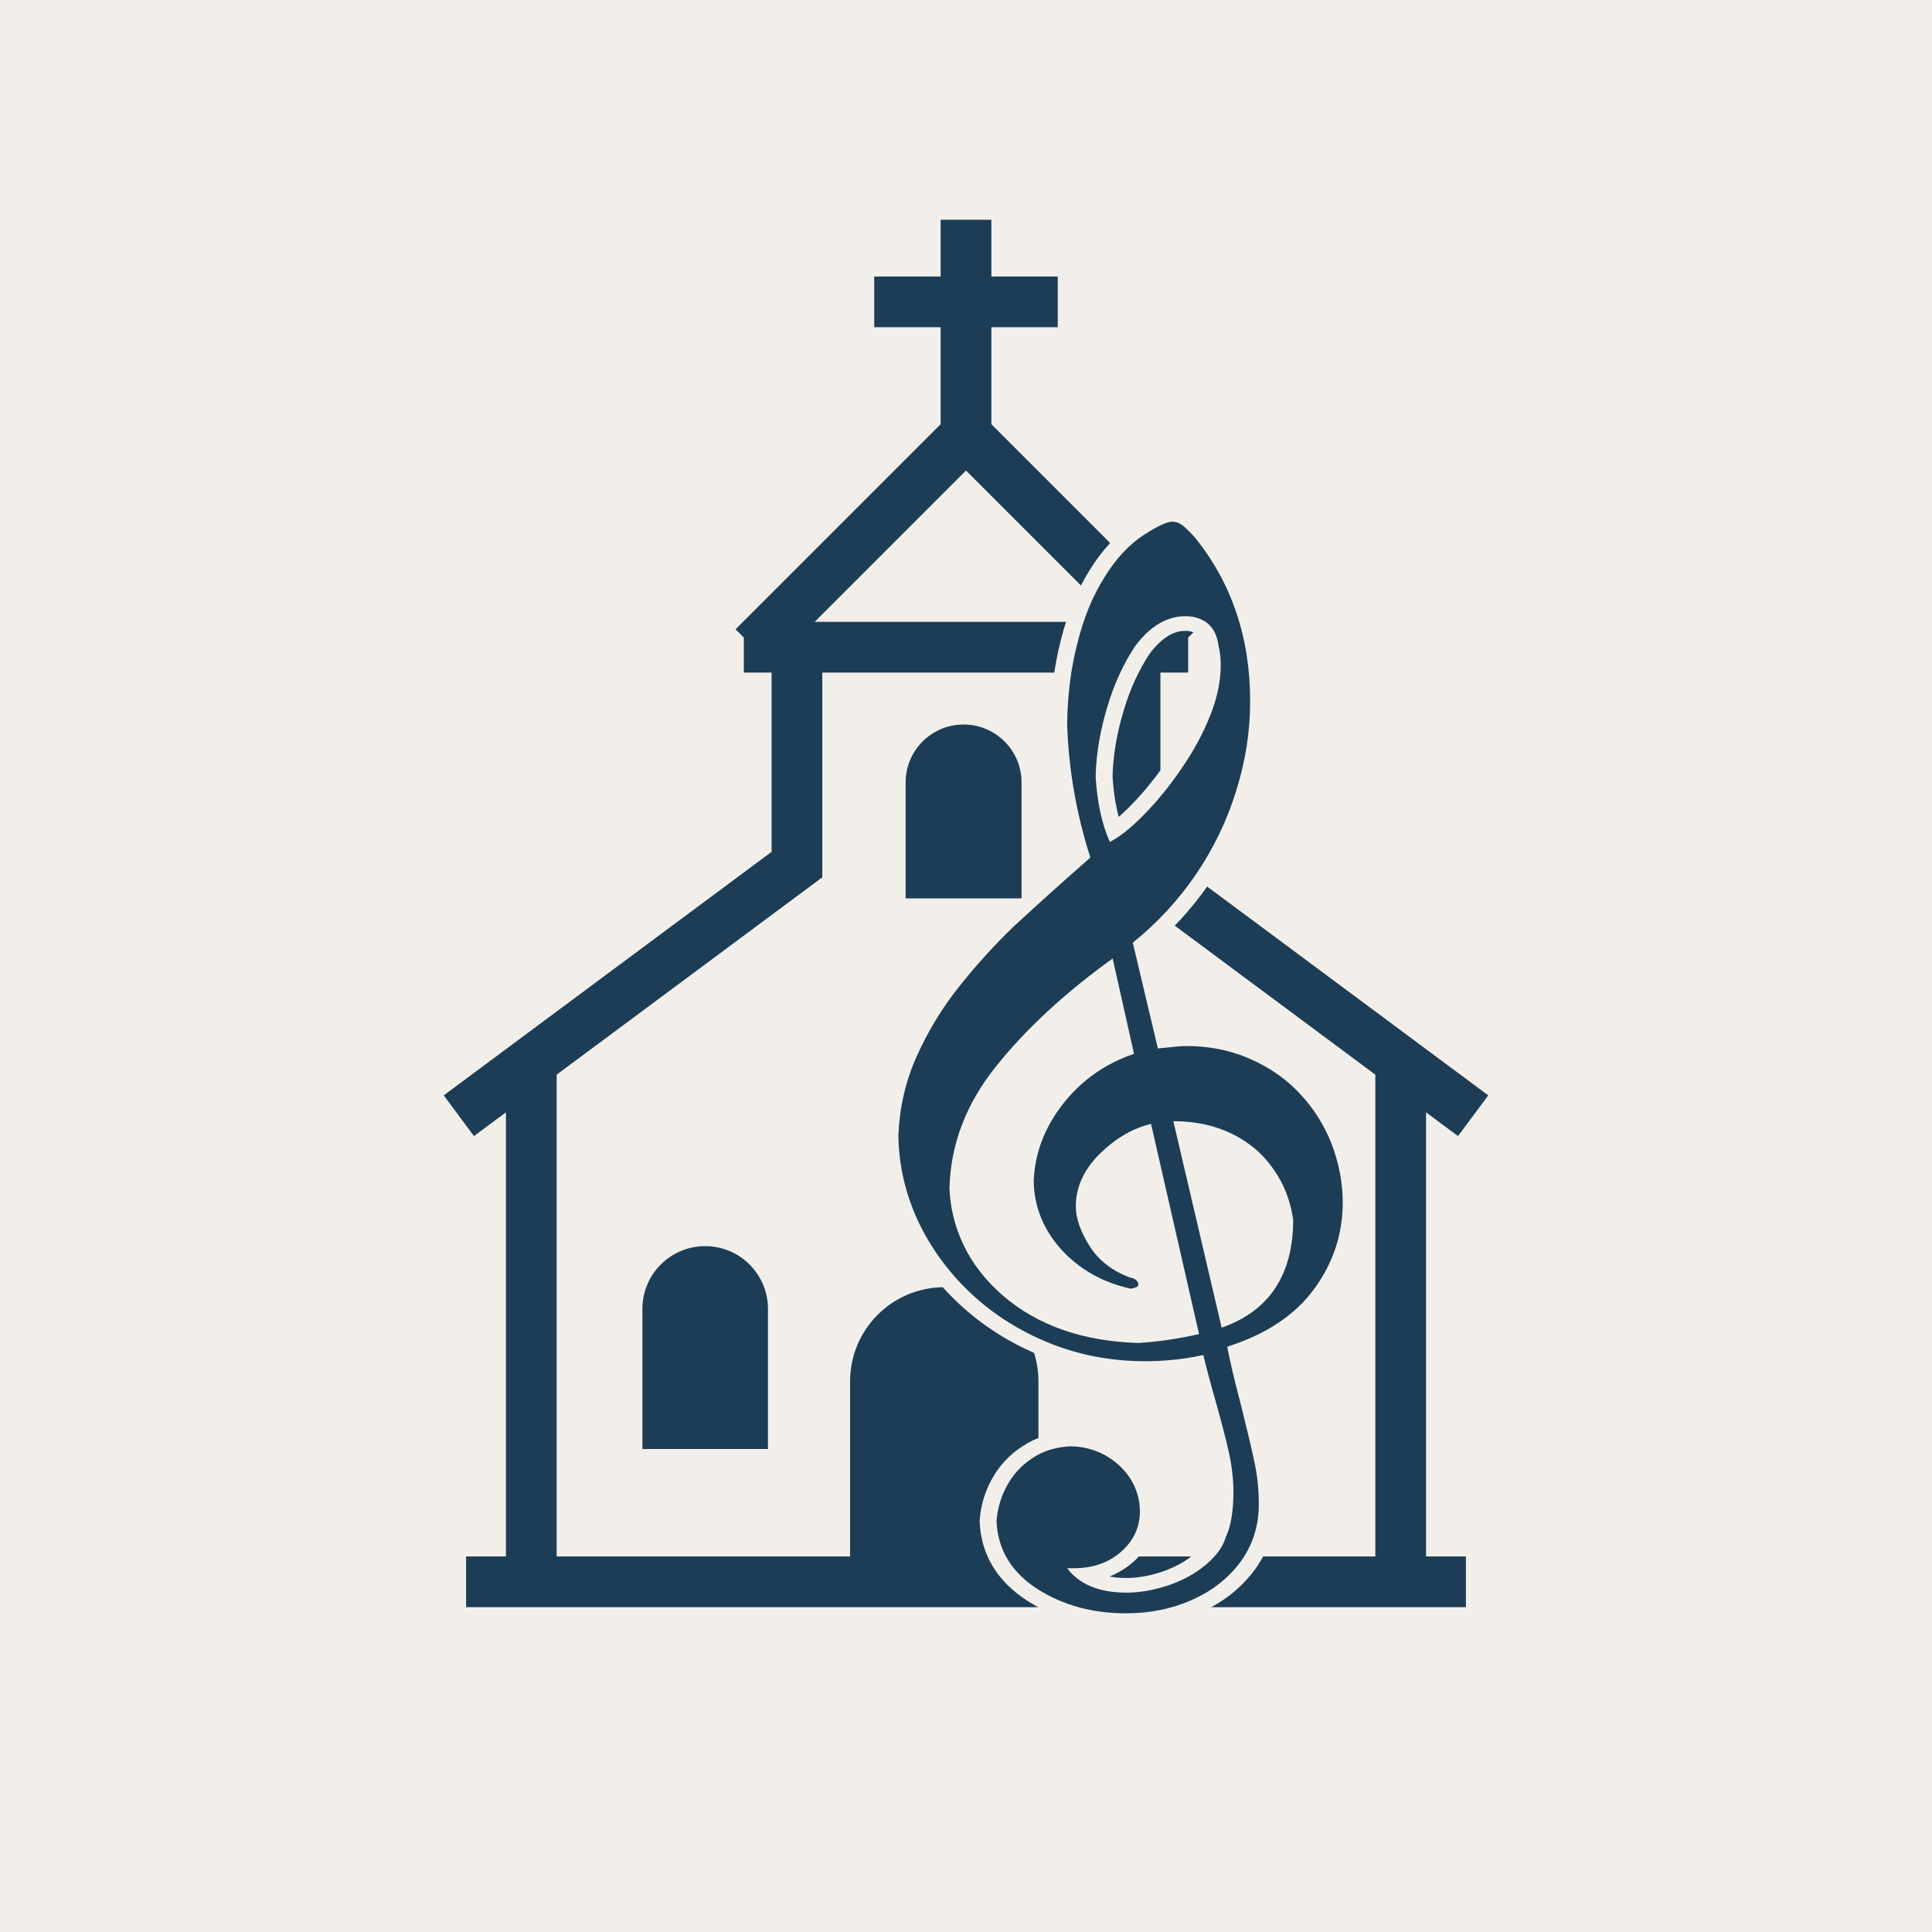
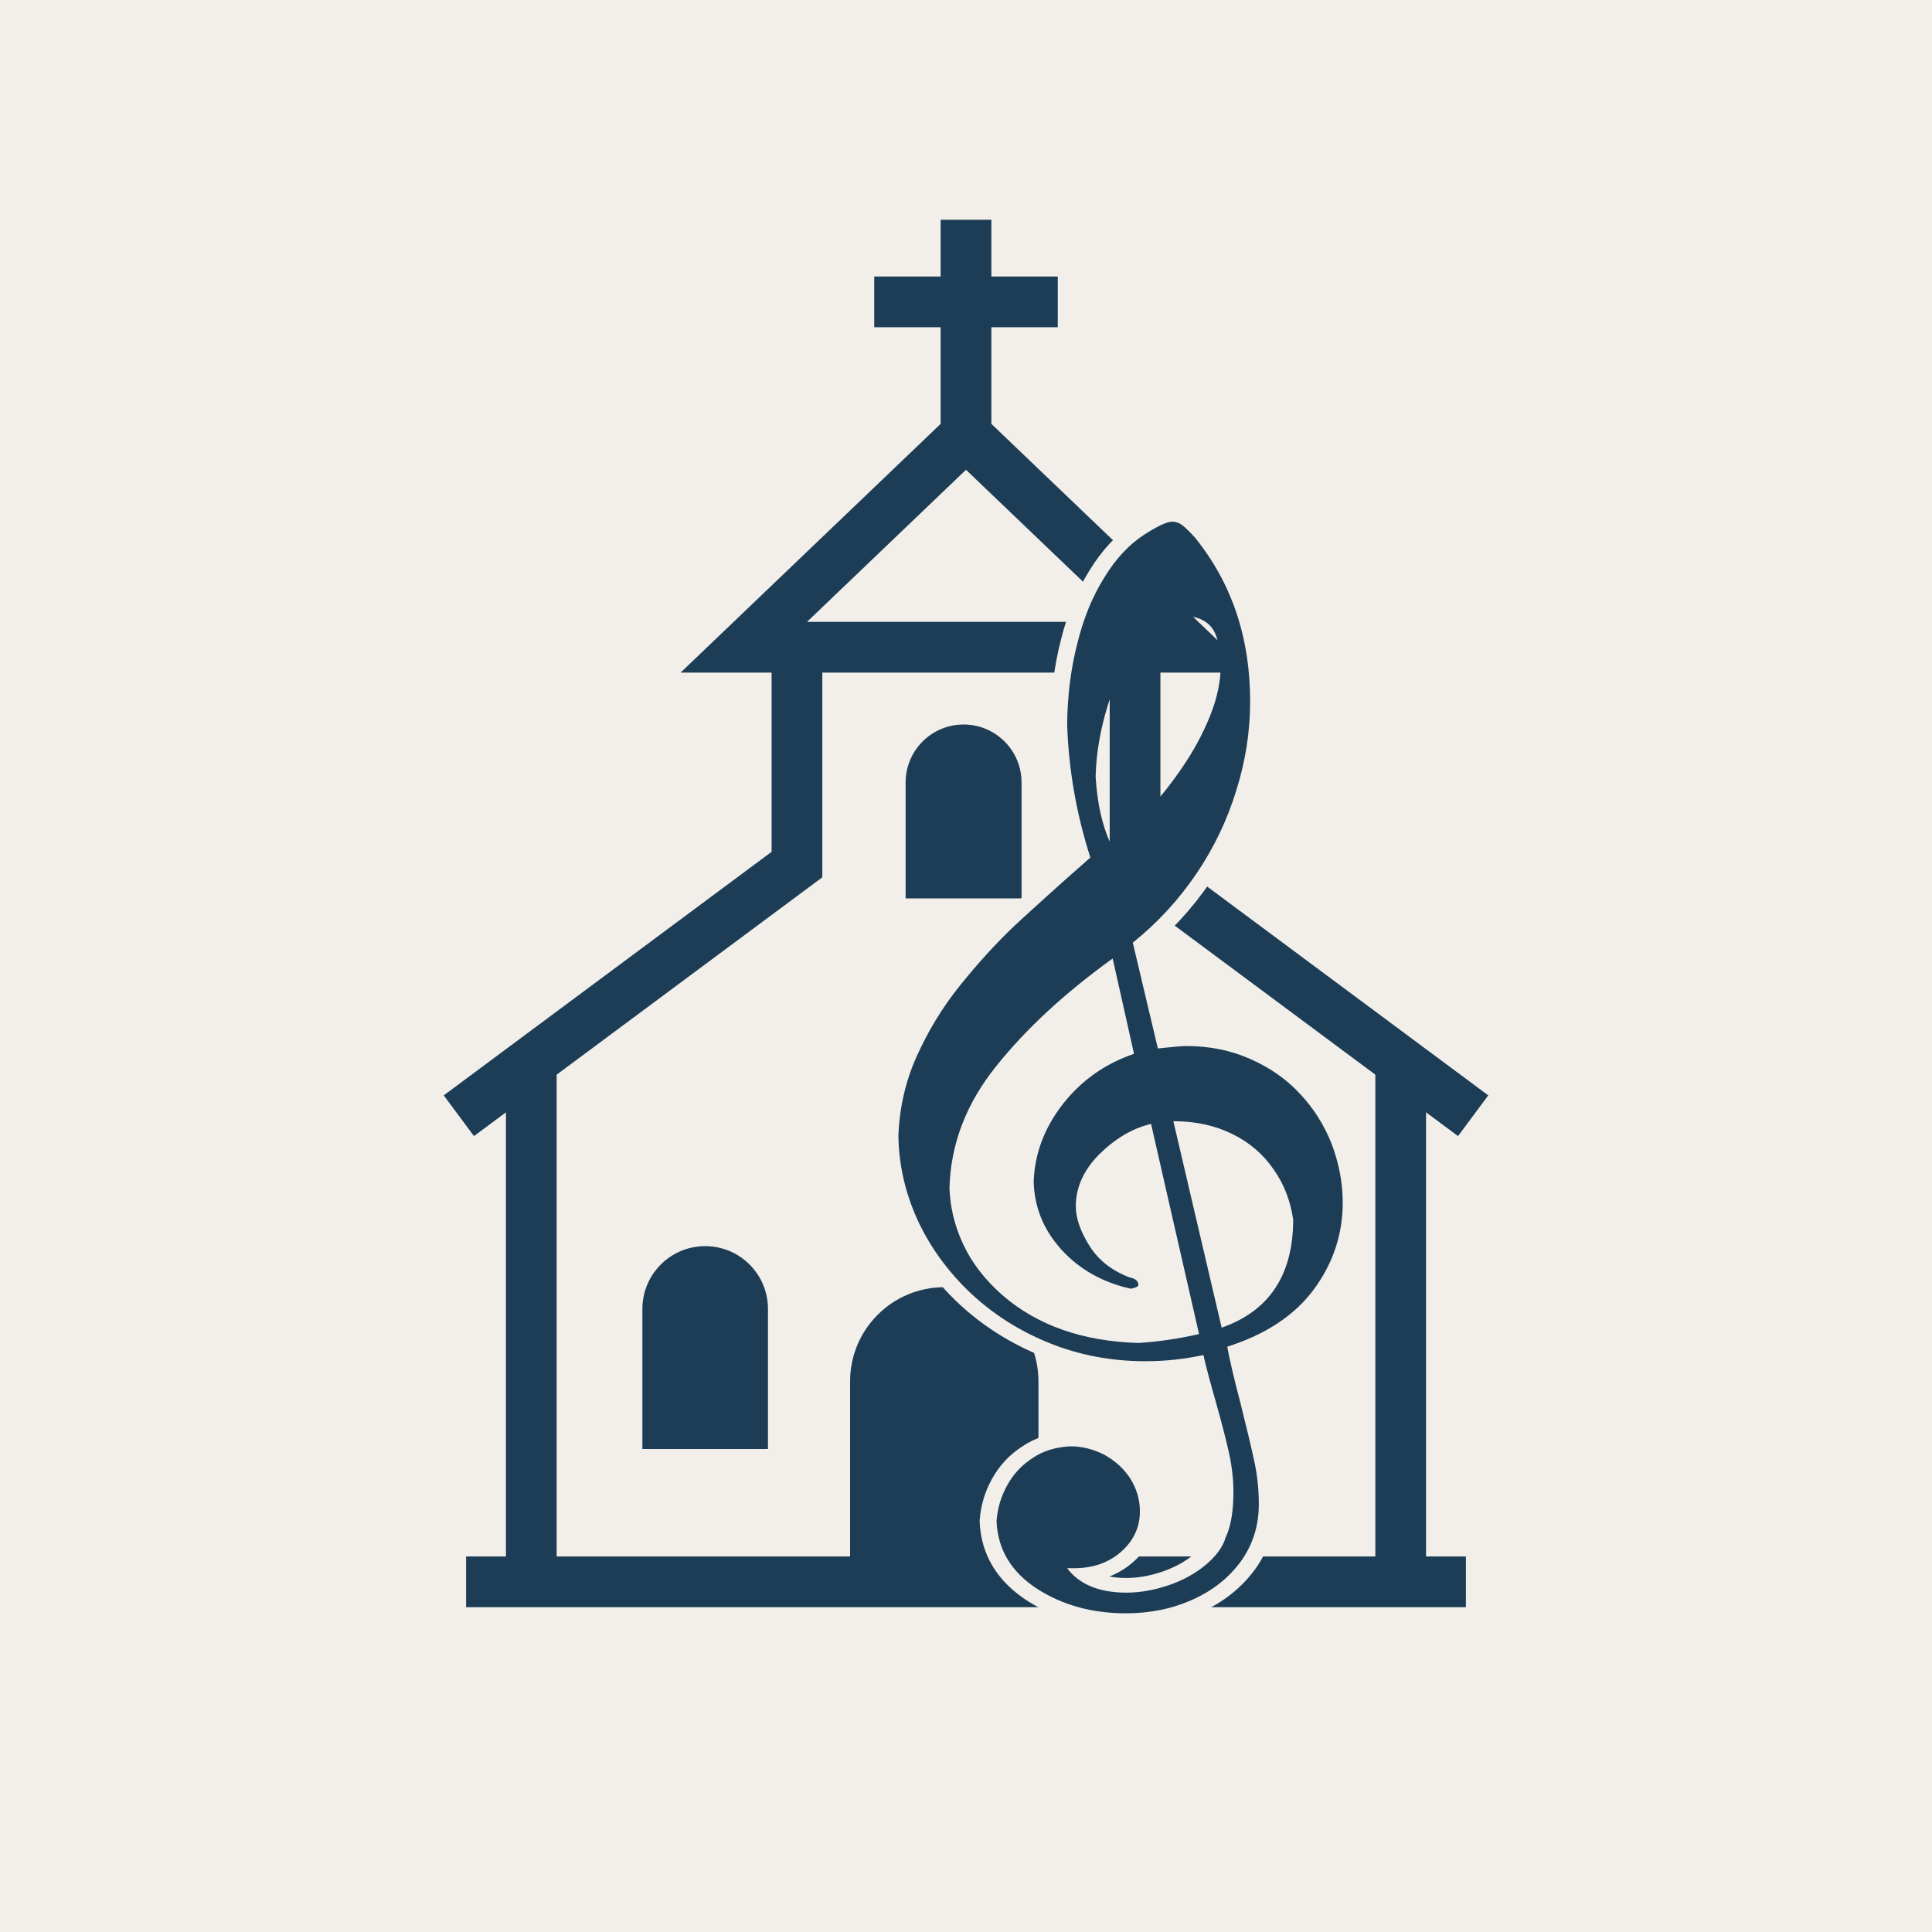
<svg xmlns="http://www.w3.org/2000/svg" viewBox="0 0 800 800" width="800" height="800" role="img" aria-label="Cantara">
  <rect width="800" height="800" fill="#f2efeb" />
  <g fill="none" stroke="#1c3d55" stroke-width="21" stroke-linecap="butt" stroke-linejoin="miter" stroke-miterlimit="6">
    <path d="M193 655L607 655" />
    <path d="M220 443L220 655" />
    <path d="M580 443L580 655" />
    <path d="M330 268L330 358L190 462" />
    <path d="M470 268L470 358L610 462" />
-     <path d="M308 268L492 268" />
-     <path d="M312 268L400 180L488 268" />
+     <path d="M308 268L400 180L492 268Z" />
    <path d="M400 91L400 180" />
    <path d="M362 125L438 125" />
  </g>
  <g fill="#1c3d55">
    <path d="M375 372L375 324A24 24 0 0 1 423 324L423 372Z" />
    <path d="M266 600L266 542A26 26 0 0 1 318 542L318 600Z" />
    <path d="M352 655L352 572A39 39 0 0 1 430 572L430 655Z" />
  </g>
-   <path transform="translate(219.93 -407.42) scale(0.12822 0.11117)" d="M 2002,7851 C 1941,7868 1886,7906 1835,7964 C 1784,8023 1759,8088 1759,8158 C 1759,8202 1774,8252 1803,8305 C 1832,8359 1876,8398 1933,8423 C 1952,8427 1961,8437 1961,8451 C 1961,8456 1954,8461 1937,8465 C 1846,8442 1771,8393 1713,8320 C 1655,8246 1625,8162 1623,8066 C 1626,7963 1657,7867 1716,7779 C 1776,7690 1853,7627 1947,7590 L 1878,7235 C 1724,7363 1599,7496 1502,7636 C 1405,7775 1355,7926 1351,8089 C 1353,8162 1368,8233 1396,8301 C 1424,8370 1466,8432 1522,8489 C 1635,8602 1782,8661 1961,8667 C 2022,8663 2087,8652 2157,8634 L 2002,7851 z M 2074,7841 L 2230,8610 C 2384,8548 2461,8413 2461,8207 C 2452,8138 2432,8076 2398,8021 C 2365,7965 2321,7921 2265,7889 C 2209,7857 2146,7841 2074,7841 z M 1869,6801 C 1902,6781 1940,6746 1981,6697 C 2022,6649 2062,6592 2100,6528 C 2139,6463 2170,6397 2193,6330 C 2216,6264 2227,6201 2227,6143 C 2227,6118 2225,6093 2220,6071 C 2216,6035 2205,6007 2186,5988 C 2167,5970 2143,5960 2113,5960 C 2053,5960 1999,5997 1951,6071 C 1914,6135 1883,6211 1861,6297 C 1838,6384 1825,6470 1823,6557 C 1828,6656 1844,6737 1869,6801 z M 1806,6859 C 1761,6697 1736,6532 1731,6364 C 1732,6256 1743,6155 1764,6061 C 1784,5967 1813,5886 1851,5816 C 1888,5746 1931,5693 1979,5657 C 2022,5625 2053,5608 2070,5608 C 2083,5608 2094,5613 2104,5622 C 2114,5631 2127,5646 2143,5666 C 2262,5835 2322,6039 2322,6277 C 2322,6390 2307,6500 2277,6610 C 2248,6719 2205,6823 2148,6920 C 2090,7018 2022,7103 1943,7176 L 2024,7570 C 2068,7565 2098,7561 2115,7561 C 2191,7561 2259,7577 2322,7609 C 2385,7641 2439,7684 2483,7739 C 2527,7793 2561,7855 2585,7925 C 2608,7995 2621,8068 2621,8144 C 2621,8262 2590,8370 2528,8467 C 2466,8564 2373,8635 2248,8681 C 2256,8730 2270,8801 2291,8892 C 2311,8984 2326,9057 2336,9111 C 2346,9165 2350,9217 2350,9268 C 2350,9347 2331,9417 2293,9479 C 2254,9541 2202,9589 2136,9623 C 2071,9657 1999,9674 1921,9674 C 1811,9674 1715,9643 1633,9582 C 1551,9520 1507,9437 1503,9331 C 1506,9284 1517,9240 1537,9198 C 1557,9156 1584,9122 1619,9096 C 1653,9069 1694,9055 1741,9052 C 1780,9052 1817,9063 1852,9084 C 1886,9106 1914,9135 1935,9172 C 1955,9209 1966,9250 1966,9294 C 1966,9353 1946,9403 1906,9444 C 1866,9485 1815,9506 1754,9506 L 1731,9506 C 1770,9566 1834,9597 1923,9597 C 1968,9597 2014,9587 2060,9569 C 2107,9550 2146,9525 2179,9493 C 2212,9461 2234,9427 2243,9391 C 2260,9350 2268,9293 2268,9222 C 2268,9174 2263,9126 2254,9078 C 2245,9031 2231,8968 2212,8890 C 2193,8813 2179,8753 2171,8712 C 2111,8727 2049,8735 1984,8735 C 1875,8735 1772,8713 1675,8668 C 1578,8623 1493,8561 1419,8481 C 1346,8401 1289,8311 1248,8209 C 1208,8108 1187,8002 1186,7892 C 1190,7790 1209,7692 1245,7600 C 1281,7507 1327,7419 1384,7337 C 1441,7255 1500,7180 1561,7113 C 1623,7047 1704,6962 1806,6859 z " fill="none" stroke="#f2efeb" stroke-width="109.18" stroke-linejoin="round" />
+   <path transform="translate(219.93 -407.42) scale(0.12822 0.11117)" d="M 1806,6859 C 1761,6697 1736,6532 1731,6364 C 1732,6256 1743,6155 1764,6061 C 1784,5967 1813,5886 1851,5816 C 1888,5746 1931,5693 1979,5657 C 2022,5625 2053,5608 2070,5608 C 2083,5608 2094,5613 2104,5622 C 2114,5631 2127,5646 2143,5666 C 2262,5835 2322,6039 2322,6277 C 2322,6390 2307,6500 2277,6610 C 2248,6719 2205,6823 2148,6920 C 2090,7018 2022,7103 1943,7176 L 2024,7570 C 2068,7565 2098,7561 2115,7561 C 2191,7561 2259,7577 2322,7609 C 2385,7641 2439,7684 2483,7739 C 2527,7793 2561,7855 2585,7925 C 2608,7995 2621,8068 2621,8144 C 2621,8262 2590,8370 2528,8467 C 2466,8564 2373,8635 2248,8681 C 2256,8730 2270,8801 2291,8892 C 2311,8984 2326,9057 2336,9111 C 2346,9165 2350,9217 2350,9268 C 2350,9347 2331,9417 2293,9479 C 2254,9541 2202,9589 2136,9623 C 2071,9657 1999,9674 1921,9674 C 1811,9674 1715,9643 1633,9582 C 1551,9520 1507,9437 1503,9331 C 1506,9284 1517,9240 1537,9198 C 1557,9156 1584,9122 1619,9096 C 1653,9069 1694,9055 1741,9052 C 1780,9052 1817,9063 1852,9084 C 1886,9106 1914,9135 1935,9172 C 1955,9209 1966,9250 1966,9294 C 1966,9353 1946,9403 1906,9444 C 1866,9485 1815,9506 1754,9506 L 1731,9506 C 1770,9566 1834,9597 1923,9597 C 1968,9597 2014,9587 2060,9569 C 2107,9550 2146,9525 2179,9493 C 2212,9461 2234,9427 2243,9391 C 2260,9350 2268,9293 2268,9222 C 2268,9174 2263,9126 2254,9078 C 2245,9031 2231,8968 2212,8890 C 2193,8813 2179,8753 2171,8712 C 2111,8727 2049,8735 1984,8735 C 1875,8735 1772,8713 1675,8668 C 1578,8623 1493,8561 1419,8481 C 1346,8401 1289,8311 1248,8209 C 1208,8108 1187,8002 1186,7892 C 1190,7790 1209,7692 1245,7600 C 1281,7507 1327,7419 1384,7337 C 1441,7255 1500,7180 1561,7113 C 1623,7047 1704,6962 1806,6859 z " fill="none" stroke="#f2efeb" stroke-width="109.18" stroke-linejoin="round" />
  <path transform="translate(219.93 -407.42) scale(0.12822 0.11117)" d="M 2002,7851 C 1941,7868 1886,7906 1835,7964 C 1784,8023 1759,8088 1759,8158 C 1759,8202 1774,8252 1803,8305 C 1832,8359 1876,8398 1933,8423 C 1952,8427 1961,8437 1961,8451 C 1961,8456 1954,8461 1937,8465 C 1846,8442 1771,8393 1713,8320 C 1655,8246 1625,8162 1623,8066 C 1626,7963 1657,7867 1716,7779 C 1776,7690 1853,7627 1947,7590 L 1878,7235 C 1724,7363 1599,7496 1502,7636 C 1405,7775 1355,7926 1351,8089 C 1353,8162 1368,8233 1396,8301 C 1424,8370 1466,8432 1522,8489 C 1635,8602 1782,8661 1961,8667 C 2022,8663 2087,8652 2157,8634 L 2002,7851 z M 2074,7841 L 2230,8610 C 2384,8548 2461,8413 2461,8207 C 2452,8138 2432,8076 2398,8021 C 2365,7965 2321,7921 2265,7889 C 2209,7857 2146,7841 2074,7841 z M 1869,6801 C 1902,6781 1940,6746 1981,6697 C 2022,6649 2062,6592 2100,6528 C 2139,6463 2170,6397 2193,6330 C 2216,6264 2227,6201 2227,6143 C 2227,6118 2225,6093 2220,6071 C 2216,6035 2205,6007 2186,5988 C 2167,5970 2143,5960 2113,5960 C 2053,5960 1999,5997 1951,6071 C 1914,6135 1883,6211 1861,6297 C 1838,6384 1825,6470 1823,6557 C 1828,6656 1844,6737 1869,6801 z M 1806,6859 C 1761,6697 1736,6532 1731,6364 C 1732,6256 1743,6155 1764,6061 C 1784,5967 1813,5886 1851,5816 C 1888,5746 1931,5693 1979,5657 C 2022,5625 2053,5608 2070,5608 C 2083,5608 2094,5613 2104,5622 C 2114,5631 2127,5646 2143,5666 C 2262,5835 2322,6039 2322,6277 C 2322,6390 2307,6500 2277,6610 C 2248,6719 2205,6823 2148,6920 C 2090,7018 2022,7103 1943,7176 L 2024,7570 C 2068,7565 2098,7561 2115,7561 C 2191,7561 2259,7577 2322,7609 C 2385,7641 2439,7684 2483,7739 C 2527,7793 2561,7855 2585,7925 C 2608,7995 2621,8068 2621,8144 C 2621,8262 2590,8370 2528,8467 C 2466,8564 2373,8635 2248,8681 C 2256,8730 2270,8801 2291,8892 C 2311,8984 2326,9057 2336,9111 C 2346,9165 2350,9217 2350,9268 C 2350,9347 2331,9417 2293,9479 C 2254,9541 2202,9589 2136,9623 C 2071,9657 1999,9674 1921,9674 C 1811,9674 1715,9643 1633,9582 C 1551,9520 1507,9437 1503,9331 C 1506,9284 1517,9240 1537,9198 C 1557,9156 1584,9122 1619,9096 C 1653,9069 1694,9055 1741,9052 C 1780,9052 1817,9063 1852,9084 C 1886,9106 1914,9135 1935,9172 C 1955,9209 1966,9250 1966,9294 C 1966,9353 1946,9403 1906,9444 C 1866,9485 1815,9506 1754,9506 L 1731,9506 C 1770,9566 1834,9597 1923,9597 C 1968,9597 2014,9587 2060,9569 C 2107,9550 2146,9525 2179,9493 C 2212,9461 2234,9427 2243,9391 C 2260,9350 2268,9293 2268,9222 C 2268,9174 2263,9126 2254,9078 C 2245,9031 2231,8968 2212,8890 C 2193,8813 2179,8753 2171,8712 C 2111,8727 2049,8735 1984,8735 C 1875,8735 1772,8713 1675,8668 C 1578,8623 1493,8561 1419,8481 C 1346,8401 1289,8311 1248,8209 C 1208,8108 1187,8002 1186,7892 C 1190,7790 1209,7692 1245,7600 C 1281,7507 1327,7419 1384,7337 C 1441,7255 1500,7180 1561,7113 C 1623,7047 1704,6962 1806,6859 z " fill="#1c3d55" />
</svg>
